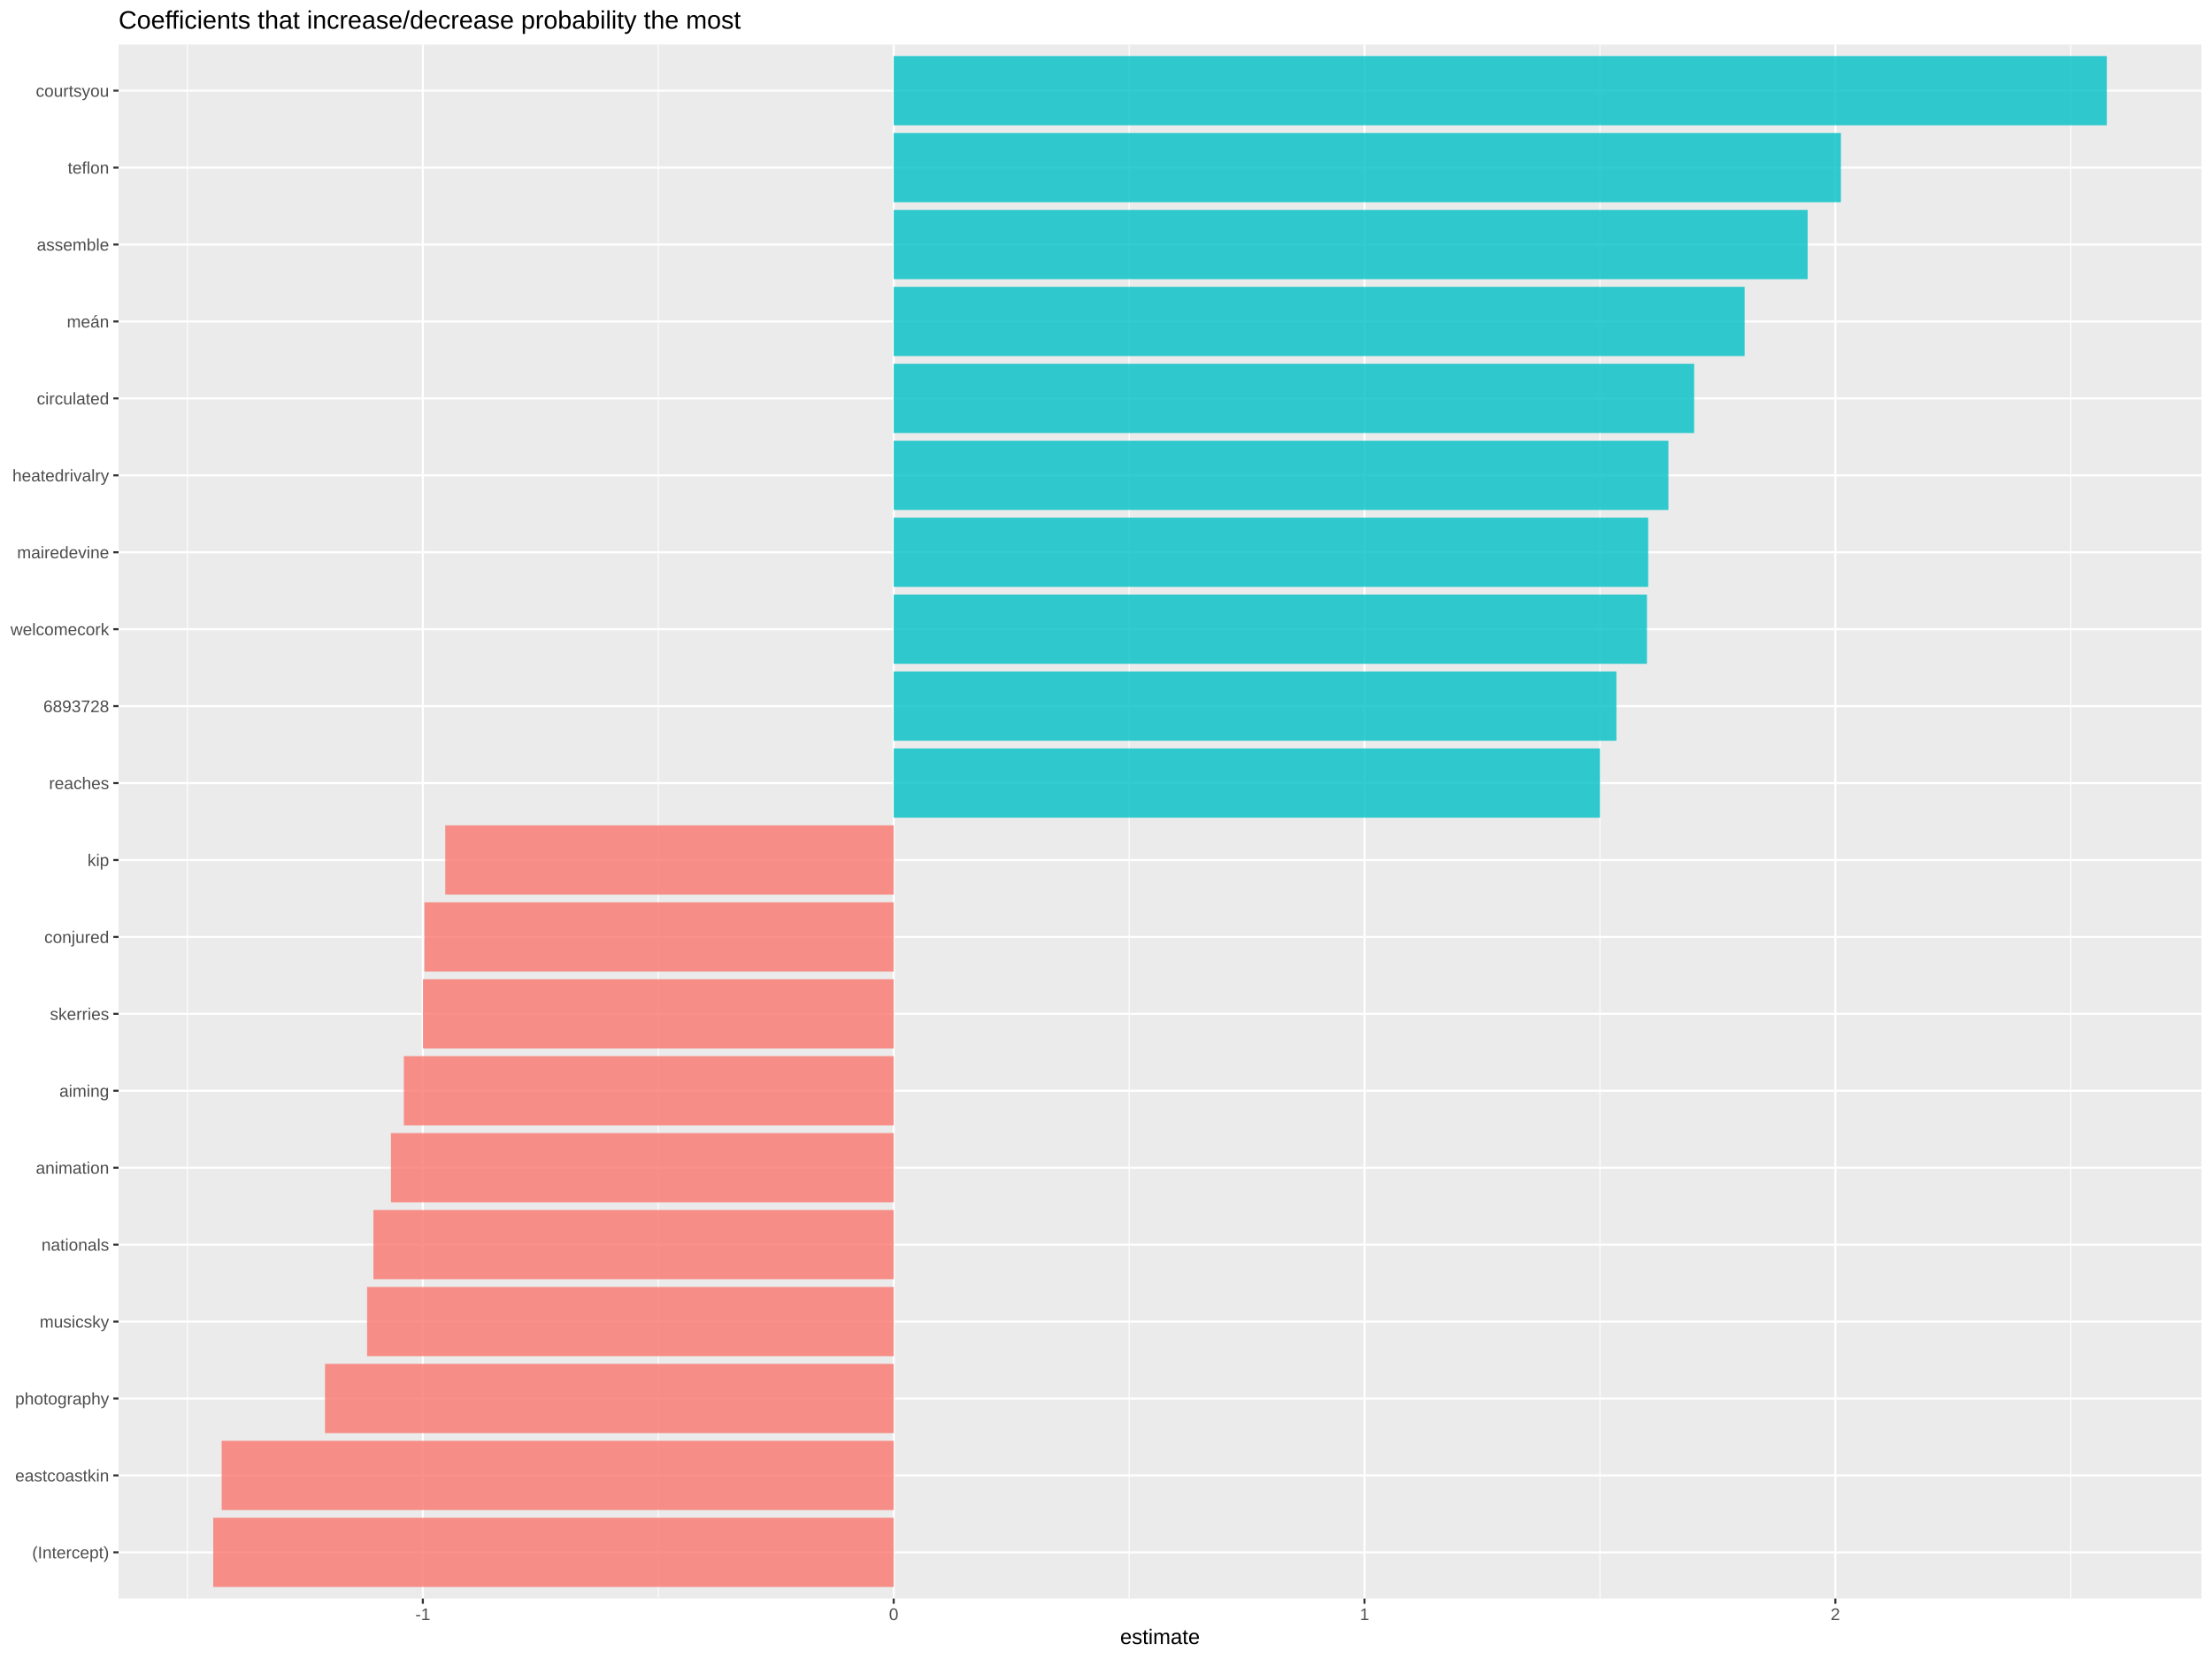
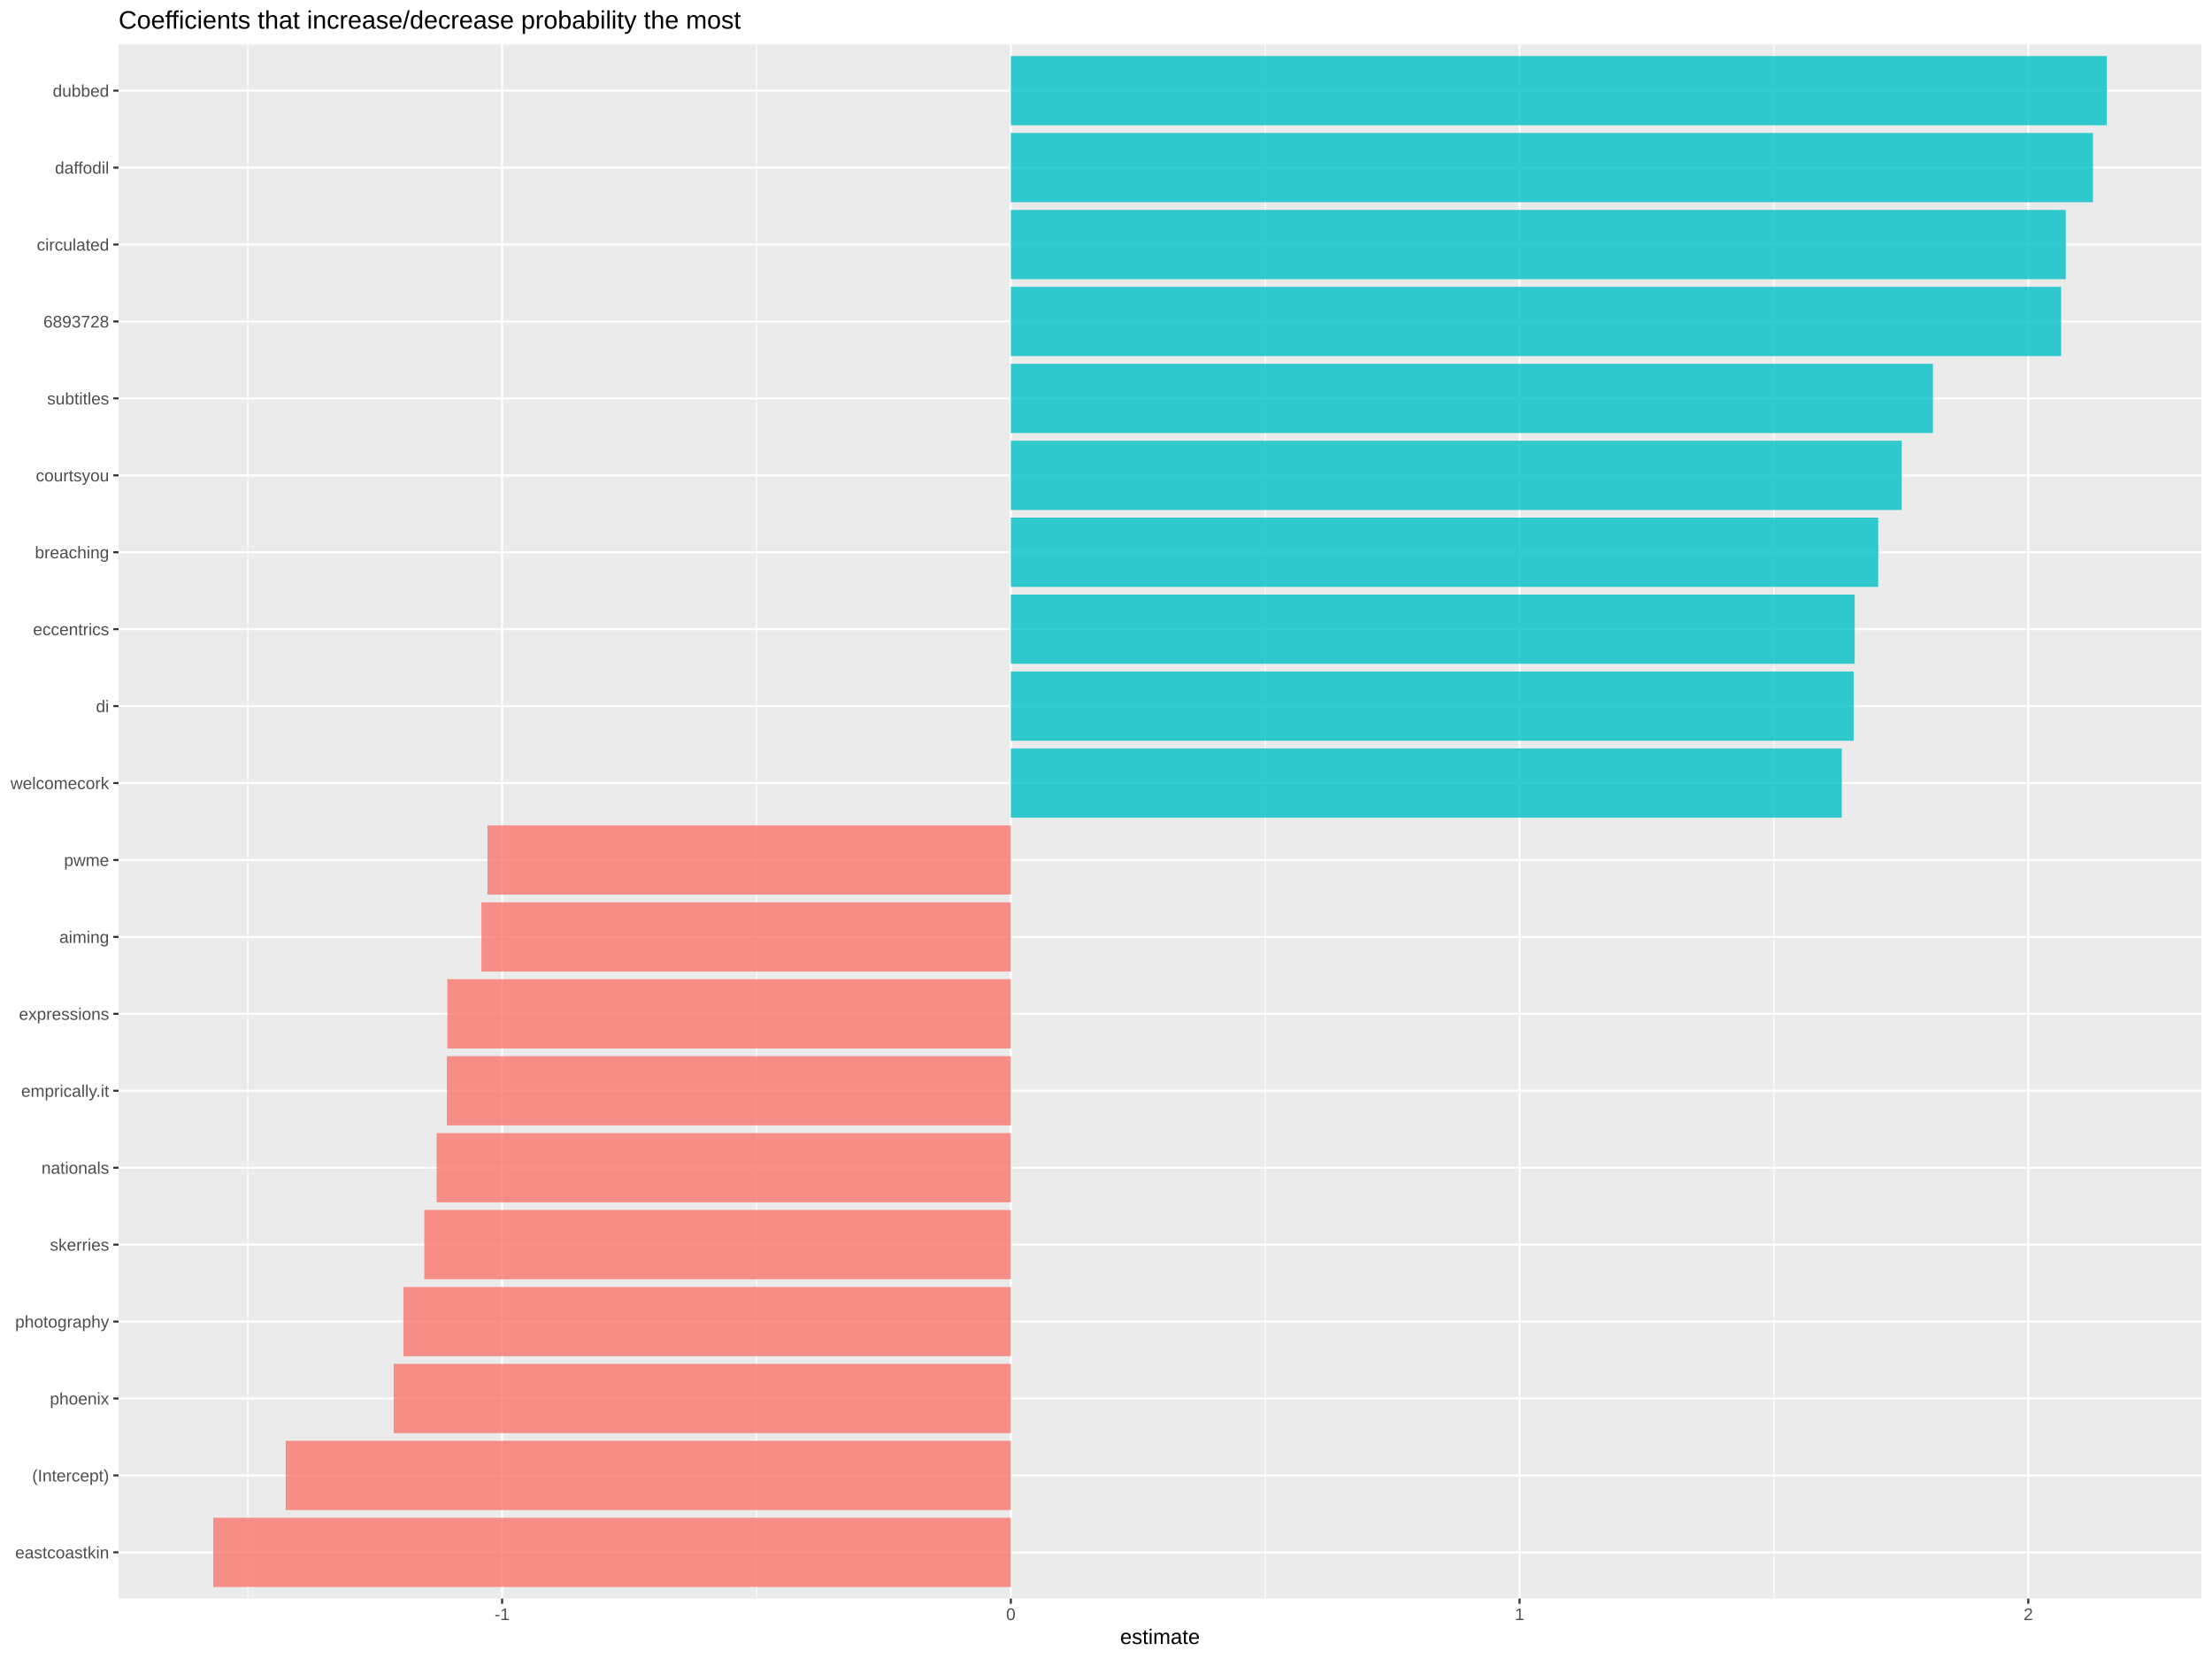
<svg xmlns="http://www.w3.org/2000/svg" width="1152.00pt" height="864.00pt" viewBox="0 0 1152.00 864.00">
  <g class="svglite">
    <defs>
      <style type="text/css">
    .svglite line, .svglite polyline, .svglite polygon, .svglite path, .svglite rect, .svglite circle {
      fill: none;
      stroke: #000000;
      stroke-linecap: round;
      stroke-linejoin: round;
      stroke-miterlimit: 10.00;
    }
    .svglite text {
      white-space: pre;
    }
    .svglite g.glyphgroup path {
      fill: inherit;
      stroke: none;
    }
  </style>
    </defs>
    <rect width="100%" height="100%" style="stroke: none; fill: #FFFFFF;" />
    <defs>
      <clipPath id="cpMC4wMHwxMTUyLjAwfDAuMDB8ODY0LjAw">
        <rect x="0.00" y="0.00" width="1152.00" height="864.00" />
      </clipPath>
    </defs>
    <g clip-path="url(#cpMC4wMHwxMTUyLjAwfDAuMDB8ODY0LjAw)">
      <rect x="0.00" y="0.00" width="1152.00" height="864.00" style="stroke-width: 1.07; stroke: #FFFFFF; fill: #FFFFFF;" />
    </g>
    <defs>
      <clipPath id="cpNjEuNzV8MTE0Ni41MnwyMy4xOHw4MzIuNTA=">
        <rect x="61.75" y="23.18" width="1084.77" height="809.33" />
      </clipPath>
    </defs>
    <g clip-path="url(#cpNjEuNzV8MTE0Ni41MnwyMy4xOHw4MzIuNTA=)">
      <rect x="61.75" y="23.18" width="1084.77" height="809.33" style="stroke-width: 1.07; stroke: none; fill: #EBEBEB;" />
-       <polyline points="97.62,832.50 97.62,23.18 " style="stroke-width: 0.53; stroke: #FFFFFF; stroke-linecap: butt;" />
-       <polyline points="342.83,832.50 342.83,23.18 " style="stroke-width: 0.53; stroke: #FFFFFF; stroke-linecap: butt;" />
-       <polyline points="588.04,832.50 588.04,23.18 " style="stroke-width: 0.53; stroke: #FFFFFF; stroke-linecap: butt;" />
-       <polyline points="833.25,832.50 833.25,23.18 " style="stroke-width: 0.53; stroke: #FFFFFF; stroke-linecap: butt;" />
-       <polyline points="1078.46,832.50 1078.46,23.18 " style="stroke-width: 0.53; stroke: #FFFFFF; stroke-linecap: butt;" />
+       <polyline points="129.03,832.50 129.03,23.18 " style="stroke-width: 0.53; stroke: #FFFFFF; stroke-linecap: butt;" />
+       <polyline points="393.97,832.50 393.97,23.18 " style="stroke-width: 0.53; stroke: #FFFFFF; stroke-linecap: butt;" />
+       <polyline points="658.91,832.50 658.91,23.18 " style="stroke-width: 0.53; stroke: #FFFFFF; stroke-linecap: butt;" />
+       <polyline points="923.85,832.50 923.85,23.18 " style="stroke-width: 0.53; stroke: #FFFFFF; stroke-linecap: butt;" />
      <polyline points="61.75,808.46 1146.52,808.46 " style="stroke-width: 1.07; stroke: #FFFFFF; stroke-linecap: butt;" />
      <polyline points="61.75,768.40 1146.52,768.40 " style="stroke-width: 1.07; stroke: #FFFFFF; stroke-linecap: butt;" />
      <polyline points="61.75,728.33 1146.52,728.33 " style="stroke-width: 1.07; stroke: #FFFFFF; stroke-linecap: butt;" />
      <polyline points="61.75,688.27 1146.52,688.27 " style="stroke-width: 1.07; stroke: #FFFFFF; stroke-linecap: butt;" />
      <polyline points="61.75,648.20 1146.52,648.20 " style="stroke-width: 1.07; stroke: #FFFFFF; stroke-linecap: butt;" />
      <polyline points="61.75,608.14 1146.52,608.14 " style="stroke-width: 1.07; stroke: #FFFFFF; stroke-linecap: butt;" />
      <polyline points="61.75,568.07 1146.52,568.07 " style="stroke-width: 1.07; stroke: #FFFFFF; stroke-linecap: butt;" />
      <polyline points="61.75,528.00 1146.52,528.00 " style="stroke-width: 1.07; stroke: #FFFFFF; stroke-linecap: butt;" />
      <polyline points="61.75,487.94 1146.52,487.94 " style="stroke-width: 1.07; stroke: #FFFFFF; stroke-linecap: butt;" />
      <polyline points="61.75,447.87 1146.52,447.87 " style="stroke-width: 1.07; stroke: #FFFFFF; stroke-linecap: butt;" />
      <polyline points="61.75,407.81 1146.52,407.81 " style="stroke-width: 1.07; stroke: #FFFFFF; stroke-linecap: butt;" />
      <polyline points="61.75,367.74 1146.52,367.74 " style="stroke-width: 1.07; stroke: #FFFFFF; stroke-linecap: butt;" />
      <polyline points="61.75,327.68 1146.52,327.68 " style="stroke-width: 1.07; stroke: #FFFFFF; stroke-linecap: butt;" />
      <polyline points="61.75,287.61 1146.52,287.61 " style="stroke-width: 1.07; stroke: #FFFFFF; stroke-linecap: butt;" />
      <polyline points="61.75,247.55 1146.52,247.55 " style="stroke-width: 1.07; stroke: #FFFFFF; stroke-linecap: butt;" />
      <polyline points="61.75,207.48 1146.52,207.48 " style="stroke-width: 1.07; stroke: #FFFFFF; stroke-linecap: butt;" />
      <polyline points="61.75,167.41 1146.52,167.41 " style="stroke-width: 1.07; stroke: #FFFFFF; stroke-linecap: butt;" />
      <polyline points="61.75,127.35 1146.52,127.35 " style="stroke-width: 1.07; stroke: #FFFFFF; stroke-linecap: butt;" />
      <polyline points="61.75,87.28 1146.52,87.28 " style="stroke-width: 1.07; stroke: #FFFFFF; stroke-linecap: butt;" />
      <polyline points="61.75,47.22 1146.52,47.22 " style="stroke-width: 1.07; stroke: #FFFFFF; stroke-linecap: butt;" />
-       <polyline points="220.22,832.50 220.22,23.18 " style="stroke-width: 1.07; stroke: #FFFFFF; stroke-linecap: butt;" />
-       <polyline points="465.43,832.50 465.43,23.18 " style="stroke-width: 1.07; stroke: #FFFFFF; stroke-linecap: butt;" />
-       <polyline points="710.64,832.50 710.64,23.18 " style="stroke-width: 1.07; stroke: #FFFFFF; stroke-linecap: butt;" />
-       <polyline points="955.85,832.50 955.85,23.18 " style="stroke-width: 1.07; stroke: #FFFFFF; stroke-linecap: butt;" />
-       <rect x="111.06" y="790.43" width="354.37" height="36.06" style="stroke-width: 1.07; stroke: none; stroke-linecap: butt; stroke-linejoin: miter; fill: #F8766D; fill-opacity: 0.80;" />
-       <rect x="115.44" y="750.37" width="349.99" height="36.06" style="stroke-width: 1.07; stroke: none; stroke-linecap: butt; stroke-linejoin: miter; fill: #F8766D; fill-opacity: 0.80;" />
-       <rect x="169.26" y="710.30" width="296.17" height="36.06" style="stroke-width: 1.07; stroke: none; stroke-linecap: butt; stroke-linejoin: miter; fill: #F8766D; fill-opacity: 0.80;" />
-       <rect x="465.43" y="69.25" width="493.29" height="36.06" style="stroke-width: 1.07; stroke: none; stroke-linecap: butt; stroke-linejoin: miter; fill: #00BFC4; fill-opacity: 0.80;" />
-       <rect x="220.27" y="509.98" width="245.16" height="36.06" style="stroke-width: 1.07; stroke: none; stroke-linecap: butt; stroke-linejoin: miter; fill: #F8766D; fill-opacity: 0.80;" />
-       <rect x="465.43" y="109.32" width="476.00" height="36.06" style="stroke-width: 1.07; stroke: none; stroke-linecap: butt; stroke-linejoin: miter; fill: #00BFC4; fill-opacity: 0.80;" />
-       <rect x="191.18" y="670.24" width="274.25" height="36.06" style="stroke-width: 1.07; stroke: none; stroke-linecap: butt; stroke-linejoin: miter; fill: #F8766D; fill-opacity: 0.80;" />
-       <rect x="231.89" y="429.84" width="233.55" height="36.06" style="stroke-width: 1.07; stroke: none; stroke-linecap: butt; stroke-linejoin: miter; fill: #F8766D; fill-opacity: 0.80;" />
-       <rect x="210.31" y="550.04" width="255.12" height="36.06" style="stroke-width: 1.07; stroke: none; stroke-linecap: butt; stroke-linejoin: miter; fill: #F8766D; fill-opacity: 0.80;" />
-       <rect x="221.02" y="469.91" width="244.41" height="36.06" style="stroke-width: 1.07; stroke: none; stroke-linecap: butt; stroke-linejoin: miter; fill: #F8766D; fill-opacity: 0.80;" />
-       <rect x="194.47" y="630.17" width="270.96" height="36.06" style="stroke-width: 1.07; stroke: none; stroke-linecap: butt; stroke-linejoin: miter; fill: #F8766D; fill-opacity: 0.80;" />
-       <rect x="465.43" y="189.45" width="416.88" height="36.06" style="stroke-width: 1.07; stroke: none; stroke-linecap: butt; stroke-linejoin: miter; fill: #00BFC4; fill-opacity: 0.80;" />
-       <rect x="465.43" y="149.38" width="443.15" height="36.06" style="stroke-width: 1.07; stroke: none; stroke-linecap: butt; stroke-linejoin: miter; fill: #00BFC4; fill-opacity: 0.80;" />
-       <rect x="465.43" y="309.65" width="392.30" height="36.06" style="stroke-width: 1.07; stroke: none; stroke-linecap: butt; stroke-linejoin: miter; fill: #00BFC4; fill-opacity: 0.80;" />
-       <rect x="203.61" y="590.11" width="261.82" height="36.06" style="stroke-width: 1.07; stroke: none; stroke-linecap: butt; stroke-linejoin: miter; fill: #F8766D; fill-opacity: 0.80;" />
-       <rect x="465.43" y="229.52" width="403.46" height="36.06" style="stroke-width: 1.07; stroke: none; stroke-linecap: butt; stroke-linejoin: miter; fill: #00BFC4; fill-opacity: 0.80;" />
-       <rect x="465.43" y="29.19" width="631.78" height="36.06" style="stroke-width: 1.07; stroke: none; stroke-linecap: butt; stroke-linejoin: miter; fill: #00BFC4; fill-opacity: 0.80;" />
-       <rect x="465.43" y="269.58" width="392.94" height="36.06" style="stroke-width: 1.07; stroke: none; stroke-linecap: butt; stroke-linejoin: miter; fill: #00BFC4; fill-opacity: 0.80;" />
-       <rect x="465.43" y="349.71" width="376.39" height="36.06" style="stroke-width: 1.07; stroke: none; stroke-linecap: butt; stroke-linejoin: miter; fill: #00BFC4; fill-opacity: 0.80;" />
-       <rect x="465.43" y="389.78" width="367.84" height="36.06" style="stroke-width: 1.07; stroke: none; stroke-linecap: butt; stroke-linejoin: miter; fill: #00BFC4; fill-opacity: 0.80;" />
+       <polyline points="261.50,832.50 261.50,23.18 " style="stroke-width: 1.07; stroke: #FFFFFF; stroke-linecap: butt;" />
+       <polyline points="526.44,832.50 526.44,23.18 " style="stroke-width: 1.07; stroke: #FFFFFF; stroke-linecap: butt;" />
+       <polyline points="791.38,832.50 791.38,23.18 " style="stroke-width: 1.07; stroke: #FFFFFF; stroke-linecap: butt;" />
+       <polyline points="1056.32,832.50 1056.32,23.18 " style="stroke-width: 1.07; stroke: #FFFFFF; stroke-linecap: butt;" />
+       <rect x="148.78" y="750.37" width="377.66" height="36.06" style="stroke-width: 1.07; stroke: none; stroke-linecap: butt; stroke-linejoin: miter; fill: #F8766D; fill-opacity: 0.80;" />
+       <rect x="111.06" y="790.43" width="415.38" height="36.06" style="stroke-width: 1.07; stroke: none; stroke-linecap: butt; stroke-linejoin: miter; fill: #F8766D; fill-opacity: 0.80;" />
+       <rect x="210.11" y="670.24" width="316.33" height="36.06" style="stroke-width: 1.07; stroke: none; stroke-linecap: butt; stroke-linejoin: miter; fill: #F8766D; fill-opacity: 0.80;" />
+       <rect x="220.97" y="630.17" width="305.48" height="36.06" style="stroke-width: 1.07; stroke: none; stroke-linecap: butt; stroke-linejoin: miter; fill: #F8766D; fill-opacity: 0.80;" />
+       <rect x="253.87" y="429.84" width="272.58" height="36.06" style="stroke-width: 1.07; stroke: none; stroke-linecap: butt; stroke-linejoin: miter; fill: #F8766D; fill-opacity: 0.80;" />
+       <rect x="205.02" y="710.30" width="321.43" height="36.06" style="stroke-width: 1.07; stroke: none; stroke-linecap: butt; stroke-linejoin: miter; fill: #F8766D; fill-opacity: 0.80;" />
+       <rect x="233.00" y="509.98" width="293.44" height="36.06" style="stroke-width: 1.07; stroke: none; stroke-linecap: butt; stroke-linejoin: miter; fill: #F8766D; fill-opacity: 0.80;" />
+       <rect x="250.73" y="469.91" width="275.71" height="36.06" style="stroke-width: 1.07; stroke: none; stroke-linecap: butt; stroke-linejoin: miter; fill: #F8766D; fill-opacity: 0.80;" />
+       <rect x="227.39" y="590.11" width="299.05" height="36.06" style="stroke-width: 1.07; stroke: none; stroke-linecap: butt; stroke-linejoin: miter; fill: #F8766D; fill-opacity: 0.80;" />
+       <rect x="232.74" y="550.04" width="293.70" height="36.06" style="stroke-width: 1.07; stroke: none; stroke-linecap: butt; stroke-linejoin: miter; fill: #F8766D; fill-opacity: 0.80;" />
+       <rect x="526.44" y="109.32" width="549.41" height="36.06" style="stroke-width: 1.07; stroke: none; stroke-linecap: butt; stroke-linejoin: miter; fill: #00BFC4; fill-opacity: 0.80;" />
+       <rect x="526.44" y="349.71" width="438.93" height="36.06" style="stroke-width: 1.07; stroke: none; stroke-linecap: butt; stroke-linejoin: miter; fill: #00BFC4; fill-opacity: 0.80;" />
+       <rect x="526.44" y="389.78" width="432.75" height="36.06" style="stroke-width: 1.07; stroke: none; stroke-linecap: butt; stroke-linejoin: miter; fill: #00BFC4; fill-opacity: 0.80;" />
+       <rect x="526.44" y="69.25" width="563.56" height="36.06" style="stroke-width: 1.07; stroke: none; stroke-linecap: butt; stroke-linejoin: miter; fill: #00BFC4; fill-opacity: 0.80;" />
+       <rect x="526.44" y="189.45" width="480.22" height="36.06" style="stroke-width: 1.07; stroke: none; stroke-linecap: butt; stroke-linejoin: miter; fill: #00BFC4; fill-opacity: 0.80;" />
+       <rect x="526.44" y="309.65" width="439.47" height="36.06" style="stroke-width: 1.07; stroke: none; stroke-linecap: butt; stroke-linejoin: miter; fill: #00BFC4; fill-opacity: 0.80;" />
+       <rect x="526.44" y="229.52" width="463.96" height="36.06" style="stroke-width: 1.07; stroke: none; stroke-linecap: butt; stroke-linejoin: miter; fill: #00BFC4; fill-opacity: 0.80;" />
+       <rect x="526.44" y="29.19" width="570.77" height="36.06" style="stroke-width: 1.07; stroke: none; stroke-linecap: butt; stroke-linejoin: miter; fill: #00BFC4; fill-opacity: 0.80;" />
+       <rect x="526.44" y="149.38" width="546.98" height="36.06" style="stroke-width: 1.07; stroke: none; stroke-linecap: butt; stroke-linejoin: miter; fill: #00BFC4; fill-opacity: 0.80;" />
+       <rect x="526.44" y="269.58" width="451.71" height="36.06" style="stroke-width: 1.07; stroke: none; stroke-linecap: butt; stroke-linejoin: miter; fill: #00BFC4; fill-opacity: 0.80;" />
    </g>
    <g clip-path="url(#cpMC4wMHwxMTUyLjAwfDAuMDB8ODY0LjAw)">
-       <text x="56.82" y="811.61" text-anchor="end" style="font-size: 8.80px;fill: #4D4D4D; font-family: &quot;Arial&quot;;" textLength="40.05px" lengthAdjust="spacingAndGlyphs">(Intercept)</text>
-       <text x="56.82" y="771.55" text-anchor="end" style="font-size: 8.80px;fill: #4D4D4D; font-family: &quot;Arial&quot;;" textLength="48.91px" lengthAdjust="spacingAndGlyphs">eastcoastkin</text>
-       <text x="56.82" y="731.48" text-anchor="end" style="font-size: 8.80px;fill: #4D4D4D; font-family: &quot;Arial&quot;;" textLength="48.89px" lengthAdjust="spacingAndGlyphs">photography</text>
-       <text x="56.82" y="691.42" text-anchor="end" style="font-size: 8.80px;fill: #4D4D4D; font-family: &quot;Arial&quot;;" textLength="36.20px" lengthAdjust="spacingAndGlyphs">musicsky</text>
-       <text x="56.82" y="651.35" text-anchor="end" style="font-size: 8.80px;fill: #4D4D4D; font-family: &quot;Arial&quot;;" textLength="35.20px" lengthAdjust="spacingAndGlyphs">nationals</text>
-       <text x="56.82" y="611.29" text-anchor="end" style="font-size: 8.80px;fill: #4D4D4D; font-family: &quot;Arial&quot;;" textLength="38.12px" lengthAdjust="spacingAndGlyphs">animation</text>
-       <text x="56.82" y="571.22" text-anchor="end" style="font-size: 8.80px;fill: #4D4D4D; font-family: &quot;Arial&quot;;" textLength="25.91px" lengthAdjust="spacingAndGlyphs">aiming</text>
-       <text x="56.82" y="531.15" text-anchor="end" style="font-size: 8.80px;fill: #4D4D4D; font-family: &quot;Arial&quot;;" textLength="30.80px" lengthAdjust="spacingAndGlyphs">skerries</text>
-       <text x="56.82" y="491.09" text-anchor="end" style="font-size: 8.80px;fill: #4D4D4D; font-family: &quot;Arial&quot;;" textLength="33.73px" lengthAdjust="spacingAndGlyphs">conjured</text>
-       <text x="56.82" y="451.02" text-anchor="end" style="font-size: 8.80px;fill: #4D4D4D; font-family: &quot;Arial&quot;;" textLength="11.25px" lengthAdjust="spacingAndGlyphs">kip</text>
-       <text x="56.82" y="410.96" text-anchor="end" style="font-size: 8.80px;fill: #4D4D4D; font-family: &quot;Arial&quot;;" textLength="31.30px" lengthAdjust="spacingAndGlyphs">reaches</text>
-       <text x="56.82" y="370.89" text-anchor="end" style="font-size: 8.80px;fill: #4D4D4D; font-family: &quot;Arial&quot;;" textLength="34.23px" lengthAdjust="spacingAndGlyphs">6893728</text>
-       <text x="56.82" y="330.83" text-anchor="end" style="font-size: 8.80px;fill: #4D4D4D; font-family: &quot;Arial&quot;;" textLength="51.34px" lengthAdjust="spacingAndGlyphs">welcomecork</text>
-       <text x="56.82" y="290.76" text-anchor="end" style="font-size: 8.80px;fill: #4D4D4D; font-family: &quot;Arial&quot;;" textLength="47.91px" lengthAdjust="spacingAndGlyphs">mairedevine</text>
-       <text x="56.82" y="250.70" text-anchor="end" style="font-size: 8.80px;fill: #4D4D4D; font-family: &quot;Arial&quot;;" textLength="50.34px" lengthAdjust="spacingAndGlyphs">heatedrivalry</text>
-       <text x="56.82" y="210.63" text-anchor="end" style="font-size: 8.80px;fill: #4D4D4D; font-family: &quot;Arial&quot;;" textLength="37.64px" lengthAdjust="spacingAndGlyphs">circulated</text>
-       <text x="56.82" y="170.56" text-anchor="end" style="font-size: 8.80px;fill: #4D4D4D; font-family: &quot;Arial&quot;;" textLength="22.00px" lengthAdjust="spacingAndGlyphs">meán</text>
-       <text x="56.82" y="130.50" text-anchor="end" style="font-size: 8.80px;fill: #4D4D4D; font-family: &quot;Arial&quot;;" textLength="37.66px" lengthAdjust="spacingAndGlyphs">assemble</text>
-       <text x="56.82" y="90.43" text-anchor="end" style="font-size: 8.80px;fill: #4D4D4D; font-family: &quot;Arial&quot;;" textLength="21.50px" lengthAdjust="spacingAndGlyphs">teflon</text>
-       <text x="56.82" y="50.37" text-anchor="end" style="font-size: 8.80px;fill: #4D4D4D; font-family: &quot;Arial&quot;;" textLength="38.14px" lengthAdjust="spacingAndGlyphs">courtsyou</text>
+       <text x="56.82" y="811.61" text-anchor="end" style="font-size: 8.80px;fill: #4D4D4D; font-family: &quot;Arial&quot;;" textLength="48.91px" lengthAdjust="spacingAndGlyphs">eastcoastkin</text>
+       <text x="56.82" y="771.55" text-anchor="end" style="font-size: 8.80px;fill: #4D4D4D; font-family: &quot;Arial&quot;;" textLength="40.05px" lengthAdjust="spacingAndGlyphs">(Intercept)</text>
+       <text x="56.82" y="731.48" text-anchor="end" style="font-size: 8.80px;fill: #4D4D4D; font-family: &quot;Arial&quot;;" textLength="30.81px" lengthAdjust="spacingAndGlyphs">phoenix</text>
+       <text x="56.82" y="691.42" text-anchor="end" style="font-size: 8.80px;fill: #4D4D4D; font-family: &quot;Arial&quot;;" textLength="48.89px" lengthAdjust="spacingAndGlyphs">photography</text>
+       <text x="56.82" y="651.35" text-anchor="end" style="font-size: 8.80px;fill: #4D4D4D; font-family: &quot;Arial&quot;;" textLength="30.80px" lengthAdjust="spacingAndGlyphs">skerries</text>
+       <text x="56.82" y="611.29" text-anchor="end" style="font-size: 8.80px;fill: #4D4D4D; font-family: &quot;Arial&quot;;" textLength="35.20px" lengthAdjust="spacingAndGlyphs">nationals</text>
+       <text x="56.82" y="571.22" text-anchor="end" style="font-size: 8.80px;fill: #4D4D4D; font-family: &quot;Arial&quot;;" textLength="45.77px" lengthAdjust="spacingAndGlyphs">emprically.it</text>
+       <text x="56.82" y="531.15" text-anchor="end" style="font-size: 8.80px;fill: #4D4D4D; font-family: &quot;Arial&quot;;" textLength="46.95px" lengthAdjust="spacingAndGlyphs">expressions</text>
+       <text x="56.82" y="491.09" text-anchor="end" style="font-size: 8.80px;fill: #4D4D4D; font-family: &quot;Arial&quot;;" textLength="25.91px" lengthAdjust="spacingAndGlyphs">aiming</text>
+       <text x="56.82" y="451.02" text-anchor="end" style="font-size: 8.80px;fill: #4D4D4D; font-family: &quot;Arial&quot;;" textLength="23.47px" lengthAdjust="spacingAndGlyphs">pwme</text>
+       <text x="56.82" y="410.96" text-anchor="end" style="font-size: 8.80px;fill: #4D4D4D; font-family: &quot;Arial&quot;;" textLength="51.34px" lengthAdjust="spacingAndGlyphs">welcomecork</text>
+       <text x="56.82" y="370.89" text-anchor="end" style="font-size: 8.80px;fill: #4D4D4D; font-family: &quot;Arial&quot;;" textLength="6.84px" lengthAdjust="spacingAndGlyphs">di</text>
+       <text x="56.82" y="330.83" text-anchor="end" style="font-size: 8.80px;fill: #4D4D4D; font-family: &quot;Arial&quot;;" textLength="39.61px" lengthAdjust="spacingAndGlyphs">eccentrics</text>
+       <text x="56.82" y="290.76" text-anchor="end" style="font-size: 8.80px;fill: #4D4D4D; font-family: &quot;Arial&quot;;" textLength="38.62px" lengthAdjust="spacingAndGlyphs">breaching</text>
+       <text x="56.82" y="250.70" text-anchor="end" style="font-size: 8.80px;fill: #4D4D4D; font-family: &quot;Arial&quot;;" textLength="38.14px" lengthAdjust="spacingAndGlyphs">courtsyou</text>
+       <text x="56.82" y="210.63" text-anchor="end" style="font-size: 8.80px;fill: #4D4D4D; font-family: &quot;Arial&quot;;" textLength="32.27px" lengthAdjust="spacingAndGlyphs">subtitles</text>
+       <text x="56.82" y="170.56" text-anchor="end" style="font-size: 8.80px;fill: #4D4D4D; font-family: &quot;Arial&quot;;" textLength="34.23px" lengthAdjust="spacingAndGlyphs">6893728</text>
+       <text x="56.82" y="130.50" text-anchor="end" style="font-size: 8.80px;fill: #4D4D4D; font-family: &quot;Arial&quot;;" textLength="37.64px" lengthAdjust="spacingAndGlyphs">circulated</text>
+       <text x="56.82" y="90.43" text-anchor="end" style="font-size: 8.80px;fill: #4D4D4D; font-family: &quot;Arial&quot;;" textLength="28.19px" lengthAdjust="spacingAndGlyphs">daffodil</text>
+       <text x="56.82" y="50.37" text-anchor="end" style="font-size: 8.80px;fill: #4D4D4D; font-family: &quot;Arial&quot;;" textLength="29.34px" lengthAdjust="spacingAndGlyphs">dubbed</text>
      <polyline points="59.01,808.46 61.75,808.46 " style="stroke-width: 1.07; stroke: #333333; stroke-linecap: butt;" />
      <polyline points="59.01,768.40 61.75,768.40 " style="stroke-width: 1.07; stroke: #333333; stroke-linecap: butt;" />
      <polyline points="59.01,728.33 61.75,728.33 " style="stroke-width: 1.07; stroke: #333333; stroke-linecap: butt;" />
      <polyline points="59.01,688.27 61.75,688.27 " style="stroke-width: 1.07; stroke: #333333; stroke-linecap: butt;" />
      <polyline points="59.01,648.20 61.75,648.20 " style="stroke-width: 1.07; stroke: #333333; stroke-linecap: butt;" />
      <polyline points="59.01,608.14 61.75,608.14 " style="stroke-width: 1.07; stroke: #333333; stroke-linecap: butt;" />
      <polyline points="59.01,568.07 61.75,568.07 " style="stroke-width: 1.07; stroke: #333333; stroke-linecap: butt;" />
      <polyline points="59.01,528.00 61.75,528.00 " style="stroke-width: 1.07; stroke: #333333; stroke-linecap: butt;" />
      <polyline points="59.01,487.94 61.75,487.94 " style="stroke-width: 1.07; stroke: #333333; stroke-linecap: butt;" />
      <polyline points="59.01,447.87 61.75,447.87 " style="stroke-width: 1.07; stroke: #333333; stroke-linecap: butt;" />
      <polyline points="59.01,407.81 61.75,407.81 " style="stroke-width: 1.07; stroke: #333333; stroke-linecap: butt;" />
      <polyline points="59.01,367.74 61.75,367.74 " style="stroke-width: 1.07; stroke: #333333; stroke-linecap: butt;" />
      <polyline points="59.01,327.68 61.75,327.68 " style="stroke-width: 1.07; stroke: #333333; stroke-linecap: butt;" />
      <polyline points="59.01,287.61 61.75,287.61 " style="stroke-width: 1.07; stroke: #333333; stroke-linecap: butt;" />
      <polyline points="59.01,247.55 61.75,247.55 " style="stroke-width: 1.07; stroke: #333333; stroke-linecap: butt;" />
      <polyline points="59.01,207.48 61.75,207.48 " style="stroke-width: 1.07; stroke: #333333; stroke-linecap: butt;" />
      <polyline points="59.01,167.41 61.75,167.41 " style="stroke-width: 1.07; stroke: #333333; stroke-linecap: butt;" />
      <polyline points="59.01,127.35 61.75,127.35 " style="stroke-width: 1.07; stroke: #333333; stroke-linecap: butt;" />
      <polyline points="59.01,87.28 61.75,87.28 " style="stroke-width: 1.07; stroke: #333333; stroke-linecap: butt;" />
      <polyline points="59.01,47.22 61.75,47.22 " style="stroke-width: 1.07; stroke: #333333; stroke-linecap: butt;" />
-       <polyline points="220.22,835.24 220.22,832.50 " style="stroke-width: 1.07; stroke: #333333; stroke-linecap: butt;" />
-       <polyline points="465.43,835.24 465.43,832.50 " style="stroke-width: 1.07; stroke: #333333; stroke-linecap: butt;" />
-       <polyline points="710.64,835.24 710.64,832.50 " style="stroke-width: 1.07; stroke: #333333; stroke-linecap: butt;" />
-       <polyline points="955.85,835.24 955.85,832.50 " style="stroke-width: 1.07; stroke: #333333; stroke-linecap: butt;" />
-       <text x="220.22" y="843.74" text-anchor="middle" style="font-size: 8.80px;fill: #4D4D4D; font-family: &quot;Arial&quot;;" textLength="7.81px" lengthAdjust="spacingAndGlyphs">-1</text>
-       <text x="465.43" y="843.74" text-anchor="middle" style="font-size: 8.80px;fill: #4D4D4D; font-family: &quot;Arial&quot;;" textLength="4.89px" lengthAdjust="spacingAndGlyphs">0</text>
-       <text x="710.64" y="843.74" text-anchor="middle" style="font-size: 8.80px;fill: #4D4D4D; font-family: &quot;Arial&quot;;" textLength="4.89px" lengthAdjust="spacingAndGlyphs">1</text>
-       <text x="955.85" y="843.74" text-anchor="middle" style="font-size: 8.80px;fill: #4D4D4D; font-family: &quot;Arial&quot;;" textLength="4.89px" lengthAdjust="spacingAndGlyphs">2</text>
+       <polyline points="261.50,835.24 261.50,832.50 " style="stroke-width: 1.07; stroke: #333333; stroke-linecap: butt;" />
+       <polyline points="526.44,835.24 526.44,832.50 " style="stroke-width: 1.07; stroke: #333333; stroke-linecap: butt;" />
+       <polyline points="791.38,835.24 791.38,832.50 " style="stroke-width: 1.07; stroke: #333333; stroke-linecap: butt;" />
+       <polyline points="1056.32,835.24 1056.32,832.50 " style="stroke-width: 1.07; stroke: #333333; stroke-linecap: butt;" />
+       <text x="261.50" y="843.74" text-anchor="middle" style="font-size: 8.80px;fill: #4D4D4D; font-family: &quot;Arial&quot;;" textLength="7.81px" lengthAdjust="spacingAndGlyphs">-1</text>
+       <text x="526.44" y="843.74" text-anchor="middle" style="font-size: 8.80px;fill: #4D4D4D; font-family: &quot;Arial&quot;;" textLength="4.89px" lengthAdjust="spacingAndGlyphs">0</text>
+       <text x="791.38" y="843.74" text-anchor="middle" style="font-size: 8.80px;fill: #4D4D4D; font-family: &quot;Arial&quot;;" textLength="4.89px" lengthAdjust="spacingAndGlyphs">1</text>
+       <text x="1056.32" y="843.74" text-anchor="middle" style="font-size: 8.80px;fill: #4D4D4D; font-family: &quot;Arial&quot;;" textLength="4.89px" lengthAdjust="spacingAndGlyphs">2</text>
      <text x="604.14" y="856.20" text-anchor="middle" style="font-size: 11.00px; font-family: &quot;Arial&quot;;" textLength="41.59px" lengthAdjust="spacingAndGlyphs">estimate</text>
      <text x="61.75" y="14.93" style="font-size: 13.20px; font-family: &quot;Arial&quot;;" textLength="323.56px" lengthAdjust="spacingAndGlyphs">Coefficients that increase/decrease probability the most</text>
    </g>
  </g>
</svg>
